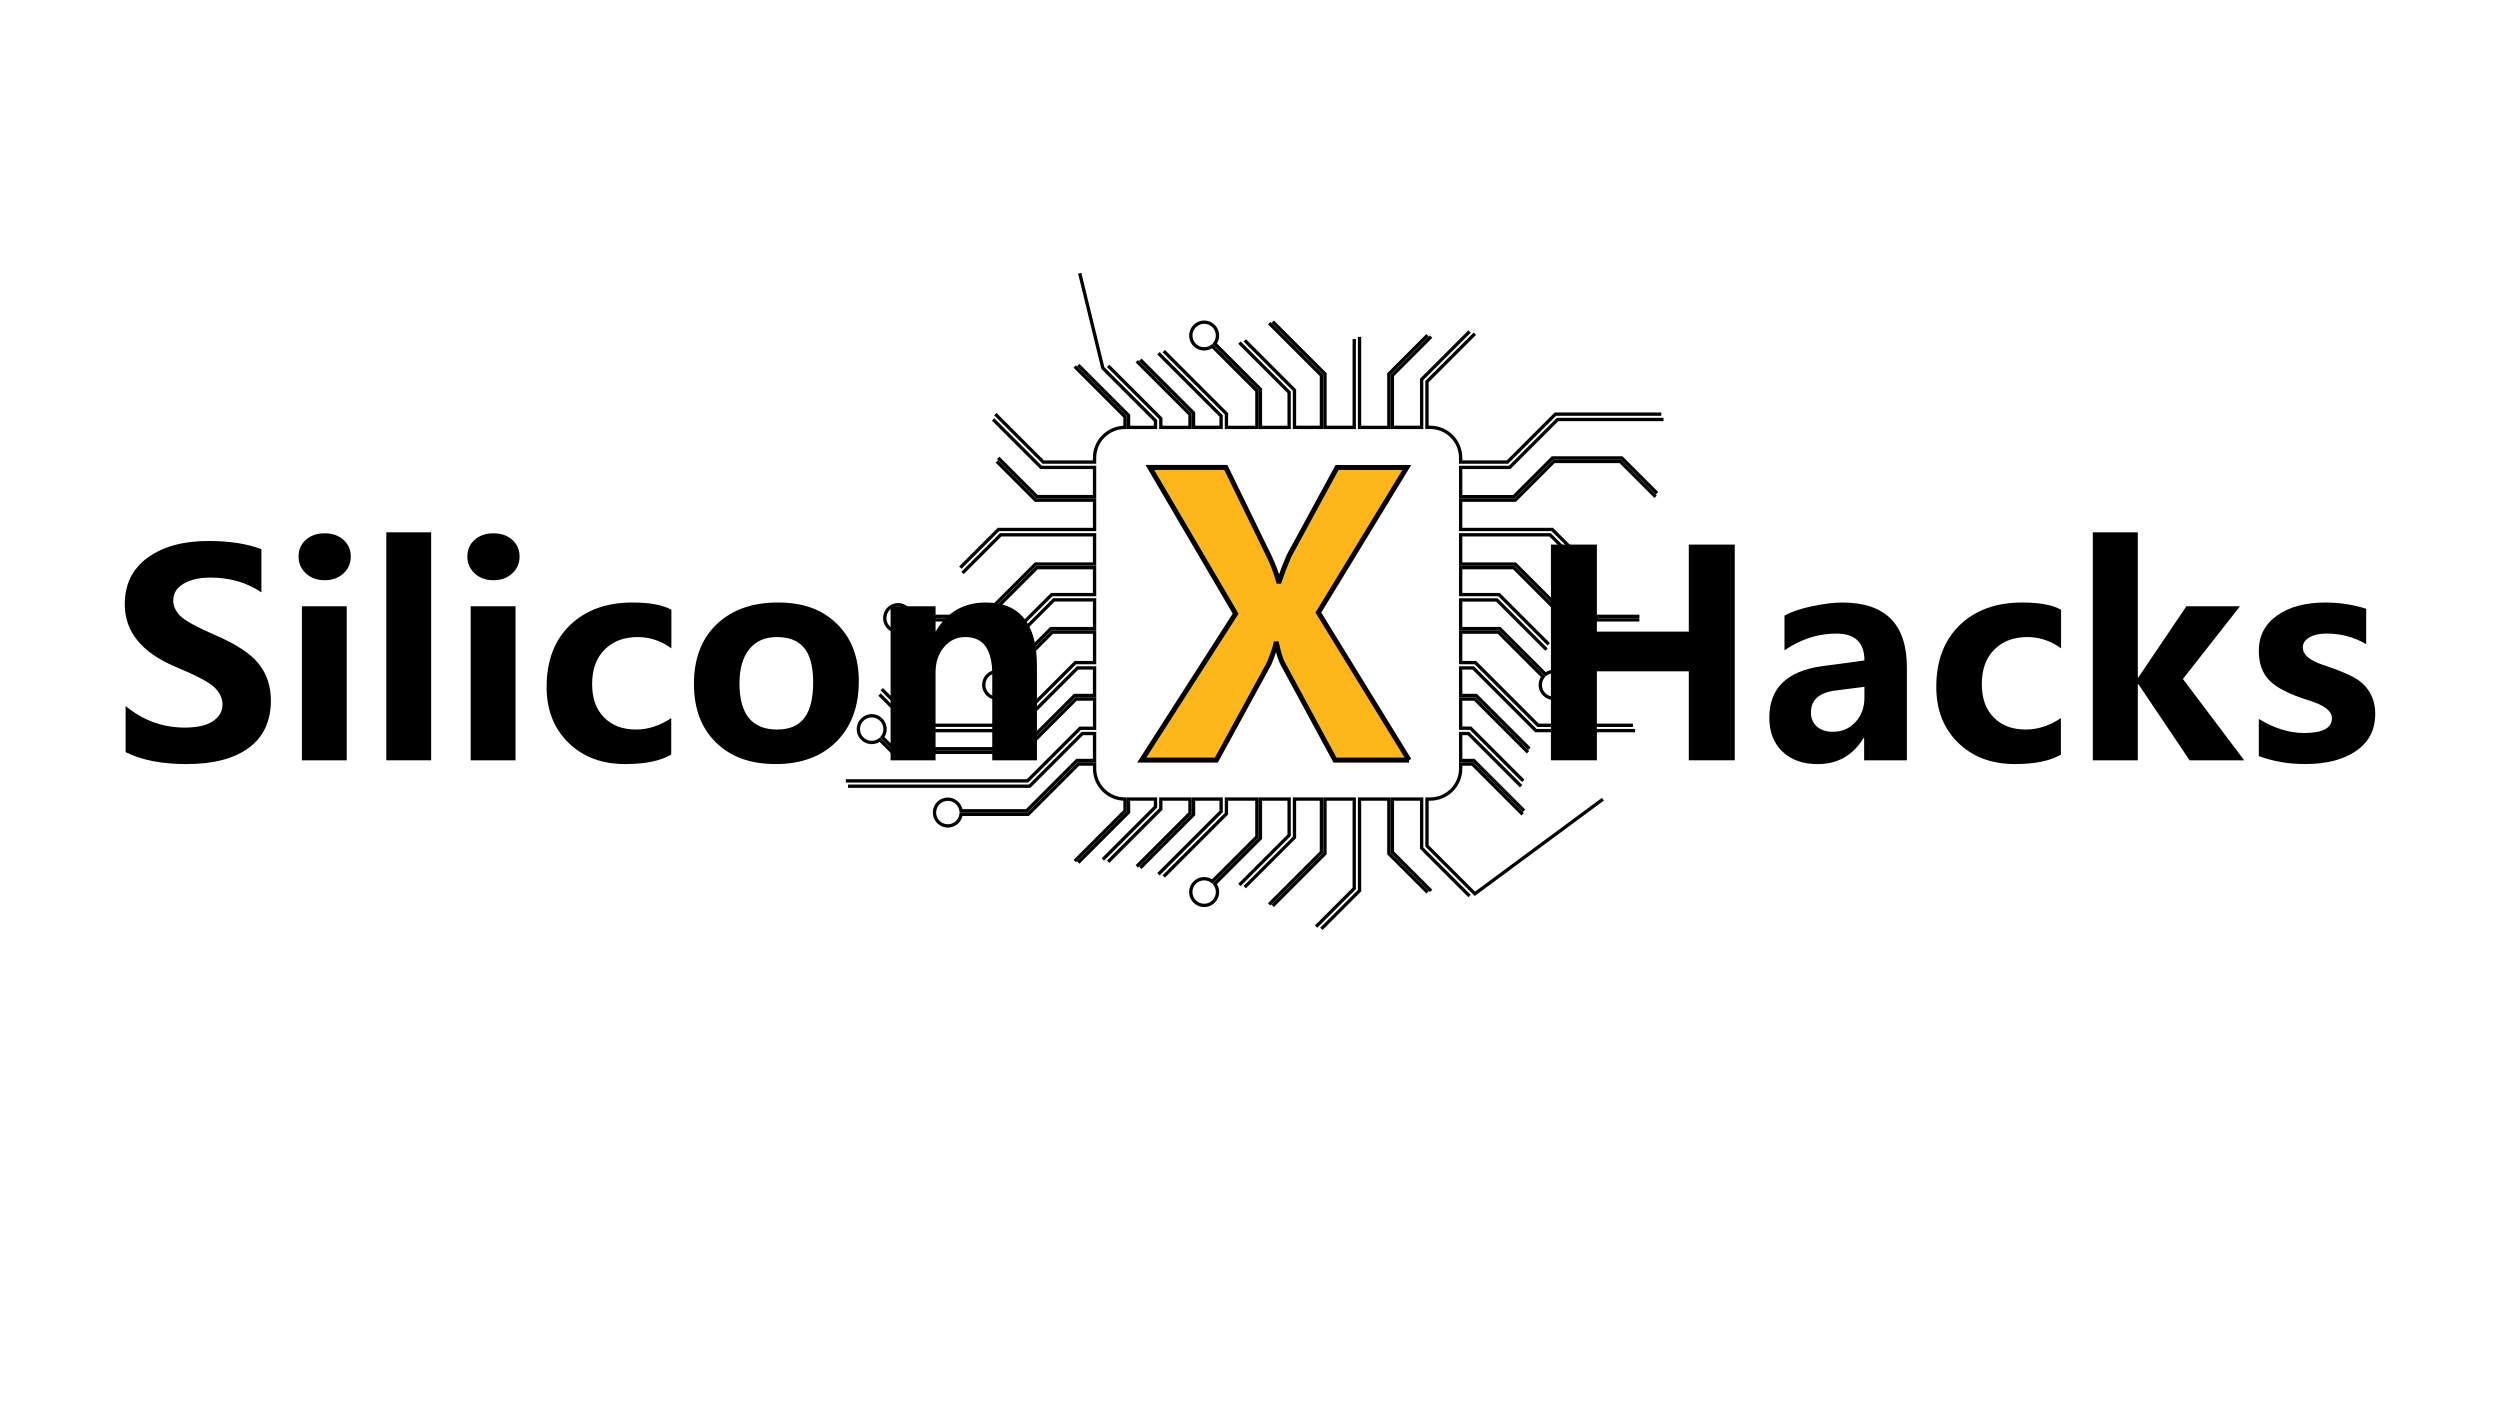
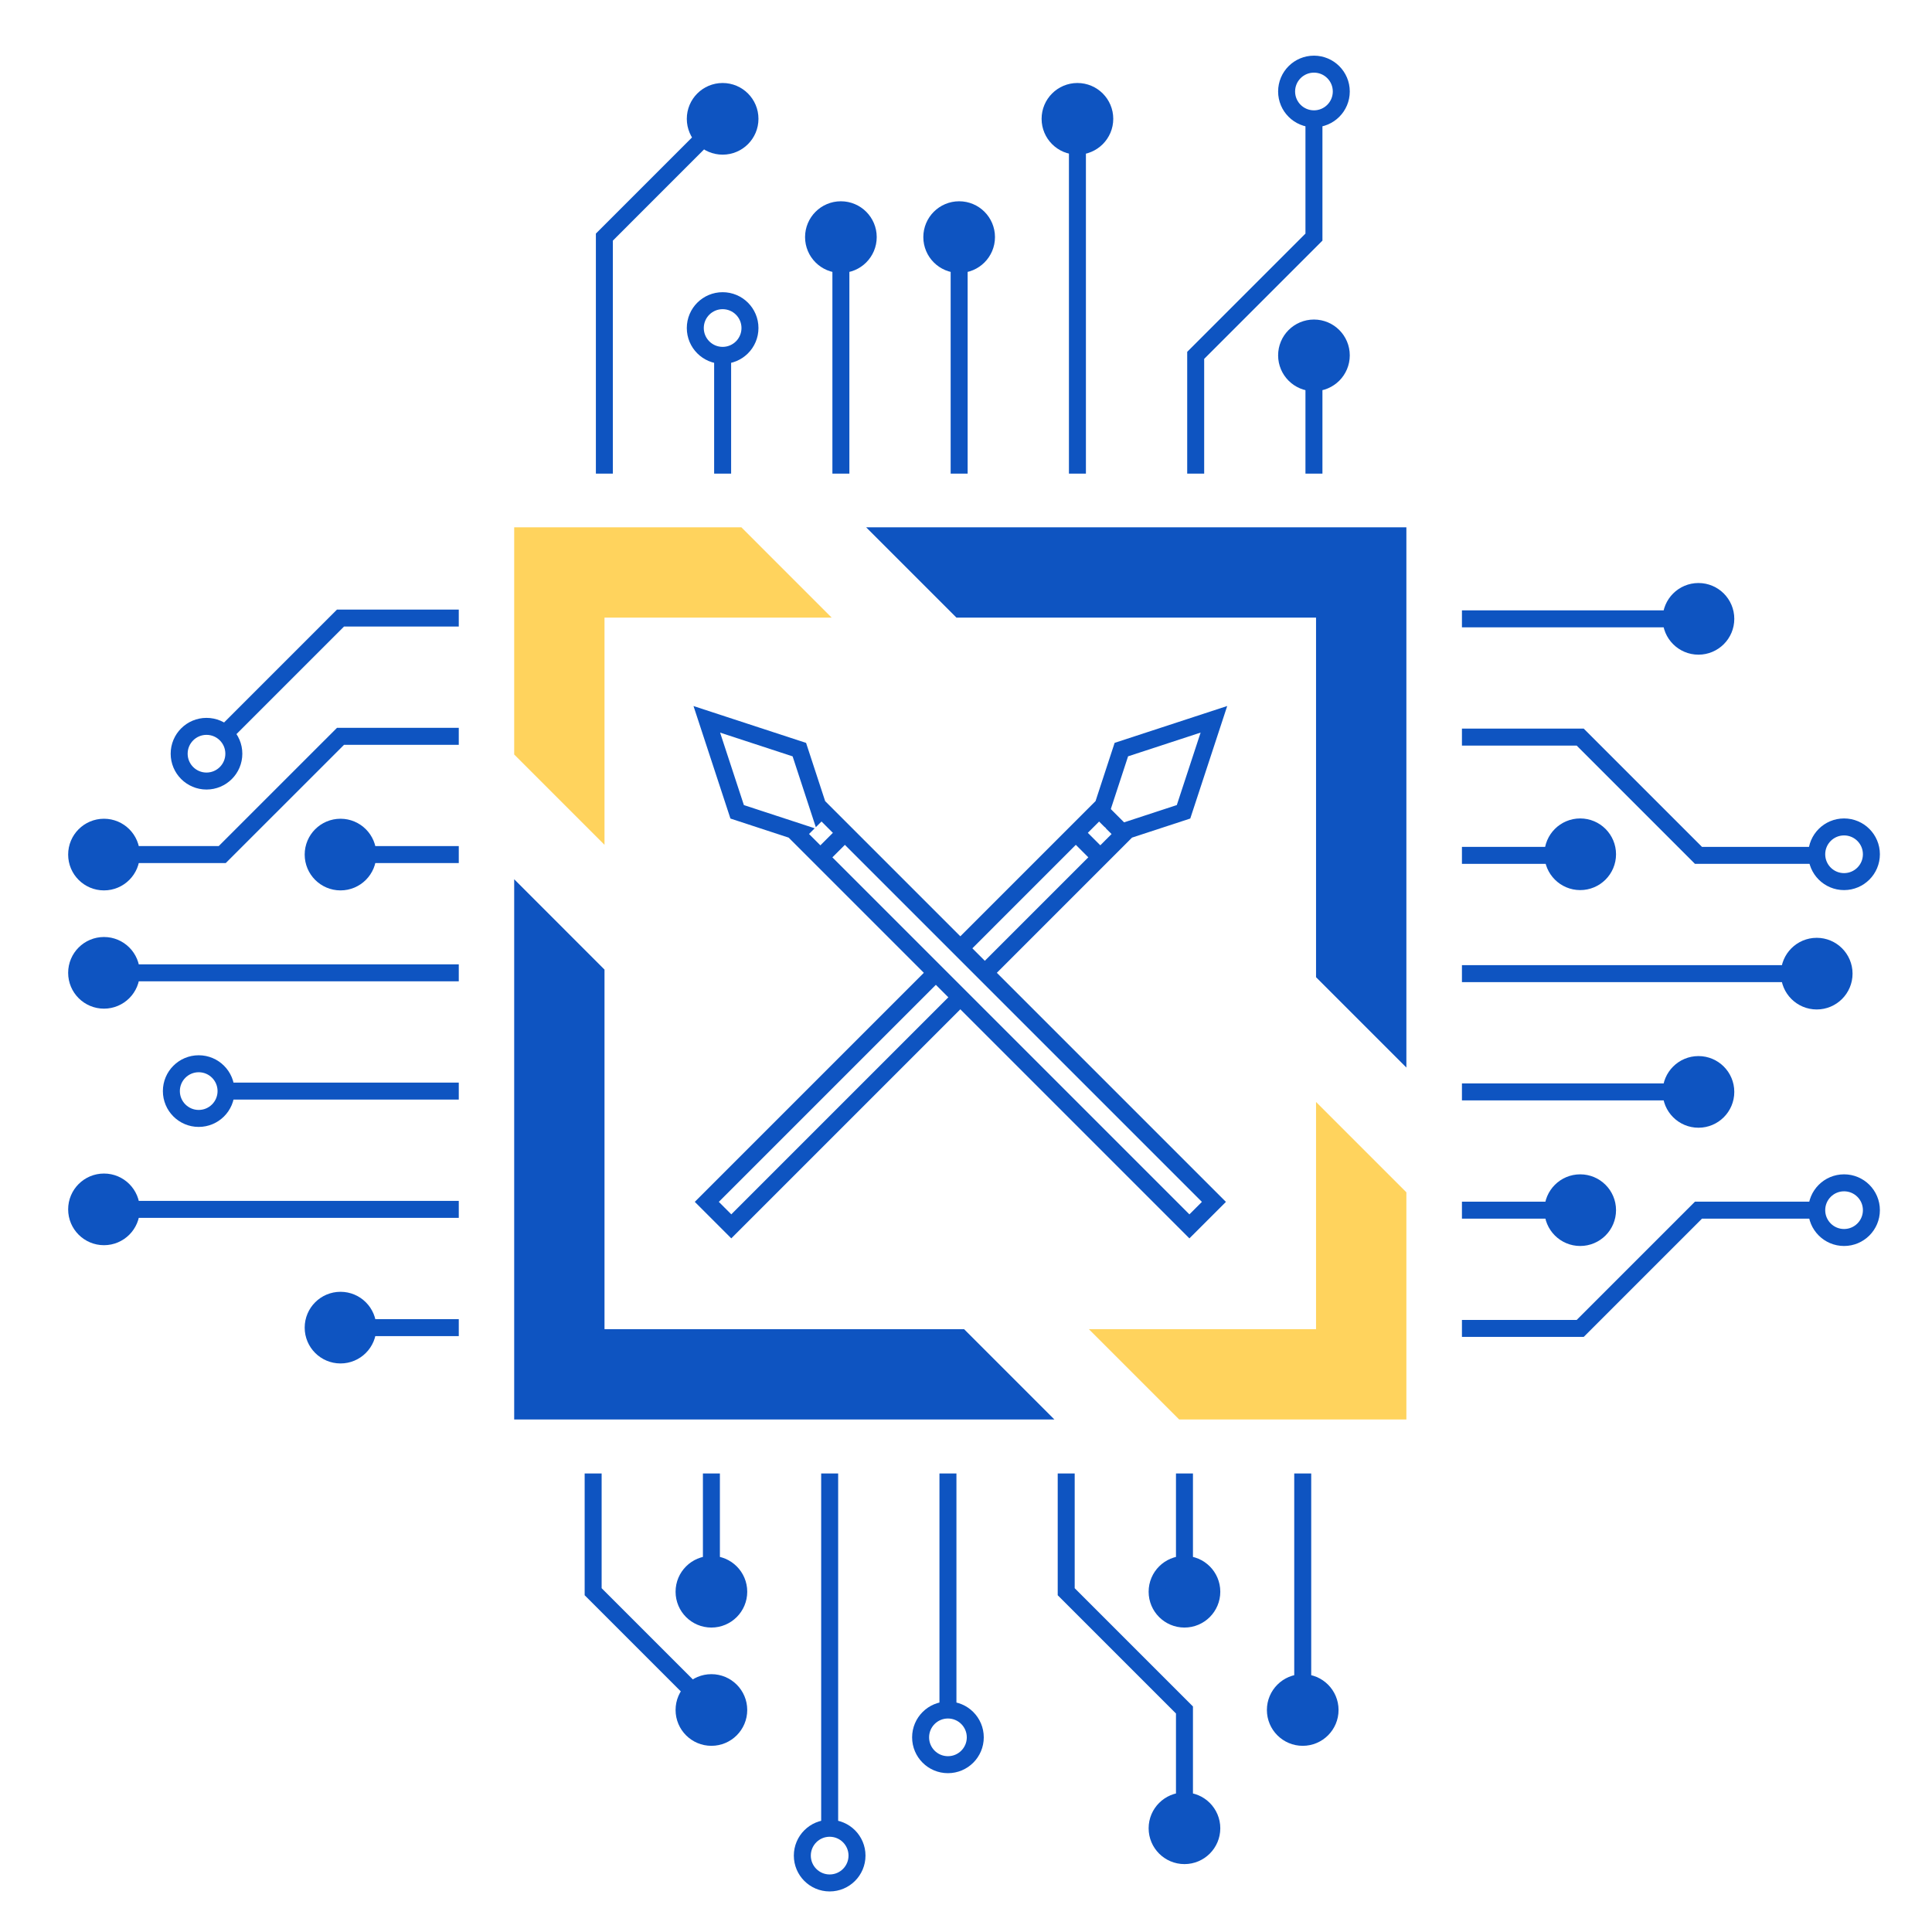
- <svg xmlns="http://www.w3.org/2000/svg" id="Layer_1" viewBox="0 0 1500 843.75">
-   <defs>
-     <style>
-       .cls-1 {
-         
-       }
- 
-       .cls-2 {
-         fill: none;
-         stroke-width: 2px;
-       }
- 
-       .cls-2, .cls-3 {
-         
-         stroke-miterlimit: 10;
-         stroke: black;
-       }
- 
-       .cls-3 {
-         fill: #fdb71a;
-         stroke: black;
-         stroke-width : 3px;
-       }
-     </style>
-   </defs>
-   <g id="_x31_">
-     <path class="cls-1" d="M75.36,423.6c10.42,8.64,22.25,12.95,35.51,12.95,7.52,0,13.17-1.3,16.96-3.89,3.79-2.59,5.68-5.92,5.68-9.98,0-3.51-1.5-6.82-4.51-9.94-3.01-3.12-10.95-7.35-23.81-12.7-20.22-8.58-30.33-21.06-30.33-37.43,0-12.03,4.58-21.38,13.75-28.03,9.16-6.66,21.29-9.99,36.39-9.99,12.65,0,23.26,1.64,31.84,4.93v25.9c-8.69-5.9-18.86-8.86-30.5-8.86-6.8,0-12.23,1.24-16.29,3.72-4.07,2.48-6.1,5.81-6.1,9.99,0,3.34,1.39,6.42,4.18,9.23,2.78,2.81,9.66,6.62,20.64,11.41,12.87,5.51,21.71,11.34,26.53,17.46,4.82,6.13,7.23,13.43,7.23,21.89,0,12.42-4.4,21.89-13.2,28.41-8.8,6.52-21.31,9.78-37.52,9.78-14.82,0-26.96-2.39-36.43-7.19v-27.66Z" />
-     <path class="cls-2" d="M698.24,525.89l37.62-37.62v-8.83h18.27v22.64l-26.78,26.78c-3.58-2.74-8.93-2.06-11.61,2.06-1.65,2.53-1.69,5.92-.09,8.47,2.86,4.56,8.95,5.06,12.51,1.49,2.87-2.87,3.1-7.38.7-10.52l27.4-27.4v-23.52h17.22v21.71l-29.82,29.82M684.19,520.69l31.94-31.94v-9.32h16.54v7.51l-37.62,37.62M664.9,517.02l31.59-31.59v-5.99h17.51v8.44l-31.94,31.94M646.96,517.51l30.17-30.17v-7.9h16.17v4.67l-31.59,31.59M508.82,471.72h108.98l31.59-31.59h7.35v16.17h-10.58l-30.17,30.17h-39.35c-.61-4.58-5.08-7.94-10.03-6.67-2.78.71-5.01,2.99-5.67,5.79-1.25,5.27,2.72,9.96,7.78,9.96,4.06,0,7.41-3.02,7.93-6.94h40.24l30.17-30.17h9.7v2.74c0,10.09,8.18,18.27,18.27,18.27h0v7.02l-30.17,30.17M527.73,416.72l21.66,21.66h59.54l37.62-37.62h10.19v16.54h-12l-31.94,31.94h-76.51l-6.89-6.89c2.74-3.58,2.06-8.93-2.06-11.62-2.53-1.65-5.92-1.69-8.47-.08-4.56,2.86-5.06,8.95-1.49,12.51,2.87,2.87,7.38,3.1,10.52.7l7.52,7.52h78.27l31.94-31.94h11.12v17.51h-8.67l-31.59,31.59h-108.98M602.53,389.76l29.82-29.82h24.39v17.22h-26.2l-27.4,27.4c-3.58-2.74-8.93-2.06-11.62,2.06-1.65,2.53-1.69,5.92-.08,8.47,2.86,4.56,8.95,5.05,12.51,1.49,2.87-2.87,3.1-7.38.7-10.52l26.78-26.78h25.32v18.27h-11.51l-37.62,37.62h-56.9l-21.66-21.66M577.51,343.78l22.89-22.89h56.33v17.56h-35.43l-31.34,31.34h-43.16c-.61-4.58-5.08-7.94-10.03-6.67-2.78.71-5.01,2.99-5.67,5.79-1.25,5.27,2.72,9.96,7.78,9.96,4.06,0,7.41-3.02,7.93-6.94h44.04l31.34-31.34h34.54v16.17h-25.71l-29.82,29.82M598.07,276.87l23.24,23.24h35.43v17.58h-57.66l-22.89,22.89M595.88,251.68l28.75,28.75h32.1v17.55h-34.54l-23.24-23.24M644.83,219.9l30.17,30.17v6.35h0c-10.09,0-18.27,8.18-18.27,18.27v2.55h-30.77l-28.75-28.75M647.84,163.96,661.71,220.84l31.59,31.59v4h-16.17v-7.23l-30.17-30.17M682.06,216.72l31.94,31.94v7.77h-17.51v-5.32l-31.59-31.59M695.05,211.96l37.62,37.62v6.84h-16.54v-8.65l-31.94-31.94M743.66,205.57l29.82,29.82v21.04h-17.22v-22.85l-27.4-27.4c2.74-3.58,2.06-8.93-2.05-11.61-2.53-1.65-5.92-1.69-8.47-.09-4.56,2.86-5.06,8.95-1.5,12.51,2.87,2.87,7.38,3.1,10.52.7l26.78,26.78v21.97h-18.27v-8.16l-37.62-37.62M761.51,193.89l31.34,31.34v31.19h-16.17v-22.36l-29.82-29.82M812.54,203.44v52.98h-17.56v-32.08l-31.34-31.34M856.55,201.11l-23.24,23.24v32.08h-17.58v-54.31M881.74,198.92l-28.75,28.75v28.75h-17.55v-31.19l23.24-23.24M996.78,248.48h-63.54l-28.75,28.75h-28.1v-2.55c0-10.09-8.18-18.27-18.27-18.27h-1.94v-27.43l28.75-28.75M994.24,295.95l-21.2-21.2h-41.54l-23.24,23.24h-31.86v-17.55h29.42l28.75-28.75h63.54M954.26,340.58l-22.89-22.89h-54.98v-17.58h32.75l23.24-23.24h39.77l21.2,21.2M983.64,369.79h-43.16l-31.34-31.34h-32.75v-17.56h53.65l22.89,22.89M929.24,386.57l-29.82-29.82h-23.03v-16.17h31.86l31.34,31.34h44.04M979.74,435.18h-56.9l-37.62-37.62h-8.83v-18.27h22.64l26.78,26.78c-2.74,3.58-2.06,8.93,2.06,11.62,2.53,1.65,5.92,1.69,8.47.09,4.56-2.86,5.06-8.95,1.49-12.51-2.87-2.87-7.38-3.1-10.52-.7l-27.4-27.4h-23.52v-17.22h21.71l29.82,29.82M917.65,449.23l-31.94-31.94h-9.32v-16.54h7.51l37.62,37.62h59.54M913.98,468.52l-31.59-31.59h-5.99v-17.51h8.44l31.94,31.94M914.47,486.47l-30.17-30.17h-7.9v-16.17h4.67l31.59,31.59M961.75,479.52,884.94,536.28l-28.75-28.75v-28.1h1.94c10.09,0,18.27-8.18,18.27-18.27v-2.74h7.02l30.17,30.17M858.68,534.54l-23.24-23.24v-31.86h17.55v29.42l28.75,28.75M792.84,557.3l22.89-22.89v-54.98h17.58v32.75l23.24,23.24M763.64,543.52l31.34-31.34v-32.75h17.56v53.65l-22.89,22.89M746.86,532.28l29.82-29.82v-23.03h16.17v31.86l-31.34,31.34" />
-     <path class="cls-1" d="M179.14,333.94c0-4.12,1.46-7.48,4.39-10.07s6.67-3.89,11.24-3.89,8.47,1.32,11.36,3.97c2.9,2.65,4.34,5.97,4.34,9.99s-1.48,7.45-4.43,10.15c-2.95,2.7-6.71,4.05-11.28,4.05s-8.25-1.36-11.2-4.09c-2.95-2.73-4.43-6.1-4.43-10.11ZM181.14,456.18v-92.42h26.91v92.42h-26.91Z" />
-     <path class="cls-1" d="M231.78,456.18v-136.79h26.91v136.79h-26.91Z" />
-     <path class="cls-1" d="M280.41,333.94c0-4.12,1.46-7.48,4.39-10.07,2.92-2.59,6.67-3.89,11.24-3.89s8.47,1.32,11.36,3.97c2.9,2.65,4.34,5.97,4.34,9.99s-1.48,7.45-4.43,10.15c-2.95,2.7-6.71,4.05-11.28,4.05s-8.25-1.36-11.2-4.09c-2.95-2.73-4.43-6.1-4.43-10.11ZM282.42,456.18v-92.42h26.91v92.42h-26.91Z" />
-     <path class="cls-1" d="M402.74,452.76c-6.46,3.79-15.65,5.68-27.57,5.68-14.09,0-25.49-4.29-34.18-12.87-8.69-8.58-13.03-19.69-13.03-33.34,0-15.71,4.68-28.09,14.04-37.14,9.36-9.05,21.84-13.58,37.43-13.58,10.53,0,18.33,1.45,23.4,4.35v23.15c-6.18-4.51-12.92-6.77-20.22-6.77-8.24,0-14.86,2.51-19.85,7.52-4.99,5.01-7.48,11.89-7.48,20.64s2.37,15.14,7.1,20.01c4.73,4.88,11.17,7.31,19.3,7.31,7.19,0,14.21-2.28,21.06-6.85v21.89Z" />
-     <path class="cls-1" d="M416.36,410.39c0-15.21,4.55-27.16,13.66-35.85,9.11-8.69,21.35-13.04,36.72-13.04s26.68,4.28,35.43,12.83c8.74,8.55,13.12,20.04,13.12,34.47,0,15.15-4.49,27.21-13.45,36.18-8.97,8.97-21.11,13.45-36.43,13.45s-26.98-4.3-35.8-12.91c-8.83-8.61-13.24-20.32-13.24-35.14ZM443.69,410.06c0,18.44,7.52,27.66,22.56,27.66s21.64-9.47,21.64-28.41-7.27-27.07-21.81-27.07c-7.08,0-12.58,2.42-16.5,7.27-3.93,4.85-5.89,11.7-5.89,20.56Z" />
-     <path class="cls-1" d="M622.17,456.18h-26.82v-51.56c0-14.93-5.38-22.39-16.13-22.39-5.13,0-9.39,1.99-12.78,5.98-3.4,3.98-5.1,9.07-5.1,15.25v52.73h-26.99v-92.42h26.99v14.7h.33c6.74-11.31,16.66-16.96,29.75-16.96,20.5,0,30.75,12.7,30.75,38.1v56.57Z" />
-     <path class="cls-3" d="M845.42,456.05h-44.43l-31.51-58.26c-1.13-2.12-2.31-5.93-3.51-11.45h-.45c-.61,2.72-1.97,6.65-4.08,11.79l-31.62,57.92h-44.77l56.33-87.84-51.46-87.73h45.57l26.18,53.73c2.12,4.38,3.93,9.22,5.44,14.51h.45c1.59-4.76,3.51-9.78,5.78-15.07l28.9-53.16h41.83l-53.05,87.05,54.41,88.52Z" />
-     <path class="cls-1" d="M1040.85,456.18h-27.57v-53.39h-55.15v53.39h-27.57v-129.43h27.57v52.22h55.15v-52.22h27.57v129.43Z" />
-     <path class="cls-1" d="M1070.69,369.37c4.18-2.34,9.76-4.23,16.75-5.68,6.99-1.45,12.97-2.17,17.92-2.17,25.85,0,38.77,12.95,38.77,38.86v55.82h-25.65v-13.45h-.33c-6.3,10.47-15.51,15.71-27.66,15.71-8.75,0-15.75-2.49-21.01-7.48-5.26-4.99-7.9-11.77-7.9-20.35,0-17.71,10.56-28.02,31.67-30.92l25.4-3.43c0-10.75-5.6-16.13-16.79-16.13s-21.42,3.34-31.17,10.03v-20.81ZM1101.18,414.32c-9.75,1.28-14.62,5.68-14.62,13.2,0,3.45,1.18,6.24,3.55,8.36,2.37,2.12,5.56,3.18,9.57,3.18,5.51,0,10.05-1.95,13.62-5.85,3.56-3.9,5.35-8.75,5.35-14.54v-6.6l-17.46,2.26Z" />
-     <path class="cls-1" d="M1236.55,452.76c-6.46,3.79-15.66,5.68-27.57,5.68-14.09,0-25.49-4.29-34.18-12.87-8.69-8.58-13.03-19.69-13.03-33.34,0-15.71,4.68-28.09,14.04-37.14,9.36-9.05,21.84-13.58,37.43-13.58,10.53,0,18.33,1.45,23.4,4.35v23.15c-6.18-4.51-12.92-6.77-20.22-6.77-8.25,0-14.86,2.51-19.85,7.52-4.99,5.01-7.48,11.89-7.48,20.64s2.37,15.14,7.1,20.01c4.73,4.88,11.17,7.31,19.3,7.31,7.19,0,14.21-2.28,21.06-6.85v21.89Z" />
-     <path class="cls-1" d="M1346.52,456.18h-32.76l-30.75-45.71h-.33v45.71h-26.99v-136.79h26.99v87.07h.33l28.83-42.7h32.17l-34.26,43.62,36.77,48.8Z" />
-     <path class="cls-1" d="M1355.29,431.37c9.25,5.63,18.3,8.44,27.16,8.44,11.14,0,16.71-2.98,16.71-8.94,0-4.23-4.6-7.77-13.79-10.61-11.48-3.56-19.36-7.53-23.65-11.91-4.29-4.37-6.43-10.29-6.43-17.76,0-9.08,3.68-16.2,11.03-21.35,7.35-5.15,16.99-7.73,28.91-7.73,8.47,0,16.63,1.25,24.48,3.76v21.22c-7.19-4.23-15.1-6.35-23.73-6.35-4.29,0-7.74.77-10.36,2.3-2.62,1.53-3.93,3.55-3.93,6.06,0,4.23,3.9,7.66,11.7,10.28,8.36,2.79,14.64,5.32,18.84,7.6,4.21,2.28,7.41,5.29,9.61,9.02,2.2,3.73,3.3,8.05,3.3,12.95,0,9.53-3.81,16.92-11.45,22.18-7.63,5.26-17.83,7.9-30.58,7.9-10.03,0-19.3-1.59-27.83-4.76v-22.31Z" />
+ <svg xmlns="http://www.w3.org/2000/svg" version="1.1" id="Layer_1" x="0px" y="0px" viewBox="0 0 1024 1024" style="enable-background:new 0 0 1024 1024;" xml:space="preserve">
+   <style type="text/css">
+ 	.st0{fill:#FFD35D;}
+ 	.st1{fill:#0E54C1;}
+ 	.st2{fill:none;stroke:#F9AA00;stroke-miterlimit:10;}
+ 	.st3{fill:none;stroke:#0E54C1;stroke-width:9;stroke-miterlimit:10;}
+ 	.st4{fill:#0E54C1;stroke:#0E54C1;stroke-width:9;stroke-miterlimit:10;}
+ </style>
+   <g>
+     <polygon class="st0" points="624.99,752.36 745.41,752.36 745.41,631.95 697.53,584.07 697.53,704.48 577.11,704.48  " />
+     <polygon class="st1" points="506.95,327.36 697.53,327.35 697.53,517.94 745.41,565.82 745.41,279.48 459.07,279.48  " />
+     <polygon class="st0" points="320.4,447.77 320.4,327.36 440.81,327.36 392.94,279.48 272.53,279.48 272.53,399.89  " />
+     <polygon class="st1" points="510.98,704.48 320.4,704.48 320.4,513.9 272.53,466.02 272.53,752.36 558.86,752.36  " />
  </g>
+   <path class="st2" d="M439.03,760.19" />
+   <circle class="st3" cx="109.45" cy="399.48" r="14.49" />
+   <circle class="st4" cx="180.48" cy="452.94" r="14.49" />
+   <circle class="st4" cx="55.11" cy="452.94" r="14.49" />
+   <polyline class="st3" points="243.16,390.26 180.48,390.26 117.79,452.94 55.11,452.94 " />
+   <line class="st3" x1="243.16" y1="452.94" x2="180.48" y2="452.94" />
+   <line class="st3" x1="243.16" y1="515.62" x2="55.11" y2="515.62" />
+   <line class="st3" x1="243.16" y1="578.3" x2="117.79" y2="578.3" />
+   <polyline class="st3" points="243.16,640.99 180.48,640.99 55.11,640.99 " />
+   <line class="st3" x1="243.16" y1="703.67" x2="180.48" y2="703.67" />
+   <polyline class="st3" points="243.16,327.58 180.48,327.58 117.79,390.26 " />
+   <circle class="st4" cx="55.11" cy="515.62" r="14.49" />
+   <circle class="st3" cx="105.32" cy="578.3" r="14.49" />
+   <circle class="st4" cx="55.11" cy="640.99" r="14.49" />
+   <circle class="st4" cx="180.48" cy="703.67" r="14.49" />
+   <line class="st3" x1="383.01" y1="251.03" x2="383.01" y2="188.35" />
+   <line class="st3" x1="508.37" y1="251.03" x2="508.37" y2="125.67" />
+   <line class="st3" x1="571.06" y1="251.03" x2="571.06" y2="62.98" />
+   <polyline class="st3" points="633.74,251.03 633.74,188.35 696.42,125.67 696.42,62.98 " />
+   <line class="st3" x1="696.42" y1="251.03" x2="696.42" y2="188.35" />
+   <circle class="st3" cx="383.01" cy="173.86" r="14.49" />
+   <circle class="st4" cx="445.69" cy="125.67" r="14.49" />
+   <circle class="st4" cx="383.01" cy="62.98" r="14.49" />
+   <circle class="st4" cx="508.37" cy="125.67" r="14.49" />
+   <circle class="st4" cx="571.06" cy="62.98" r="14.49" />
+   <circle class="st4" cx="696.42" cy="188.35" r="14.49" />
+   <circle class="st3" cx="696.42" cy="48.49" r="14.49" />
+   <line class="st3" x1="445.69" y1="251.03" x2="445.69" y2="125.67" />
+   <polyline class="st3" points="320.33,251.03 320.33,125.67 383.01,62.98 " />
+   <line class="st3" x1="774.86" y1="328" x2="900.22" y2="328" />
+   <polyline class="st3" points="774.86,390.68 837.54,390.68 900.22,453.36 962.9,453.36 " />
+   <line class="st3" x1="774.86" y1="453.36" x2="837.54" y2="453.36" />
+   <line class="st3" x1="774.86" y1="516.05" x2="962.9" y2="516.05" />
+   <line class="st3" x1="774.86" y1="578.73" x2="900.22" y2="578.73" />
+   <line class="st3" x1="774.86" y1="641.41" x2="837.54" y2="641.41" />
+   <polyline class="st3" points="774.86,704.09 837.54,704.09 900.22,641.41 962.9,641.41 " />
+   <circle class="st4" cx="900.22" cy="328" r="14.49" />
+   <circle class="st4" cx="837.54" cy="452.78" r="14.49" />
+   <circle class="st4" cx="962.9" cy="516.05" r="14.49" />
+   <circle class="st4" cx="900.22" cy="578.73" r="14.49" />
+   <circle class="st4" cx="837.54" cy="641.41" r="14.49" />
+   <circle class="st3" cx="977.39" cy="452.78" r="14.49" />
+   <circle class="st3" cx="977.39" cy="641.41" r="14.49" />
+   <polyline class="st3" points="314.38,780.97 314.38,843.65 377.06,906.33 " />
+   <line class="st3" x1="377.06" y1="780.97" x2="377.06" y2="843.65" />
+   <line class="st3" x1="439.74" y1="780.97" x2="439.74" y2="969.02" />
+   <polyline class="st3" points="565.11,780.97 565.11,843.65 627.79,906.33 627.79,969.02 " />
+   <line class="st3" x1="627.79" y1="780.97" x2="627.79" y2="843.65" />
+   <line class="st3" x1="502.43" y1="780.97" x2="502.43" y2="906.33" />
+   <line class="st3" x1="690.47" y1="780.97" x2="690.47" y2="906.33" />
+   <circle class="st4" cx="377.06" cy="906.33" r="14.49" />
+   <circle class="st4" cx="377.06" cy="843.65" r="14.49" />
+   <circle class="st4" cx="627.79" cy="969.02" r="14.49" />
+   <circle class="st4" cx="627.79" cy="843.65" r="14.49" />
+   <circle class="st4" cx="690.47" cy="906.33" r="14.49" />
+   <circle class="st3" cx="439.74" cy="983.51" r="14.49" />
+   <circle class="st3" cx="502.43" cy="920.83" r="14.49" />
+   <polygon class="st3" points="434.4,430.07 435.42,429.05 643.4,637.02 630.41,650 422.44,442.03 423.46,441.01 390.71,430.28   374.62,381.26 423.67,397.32 " />
+   <rect x="419.75" y="435.54" transform="matrix(0.7071 -0.7071 0.7071 0.7071 -182.3414 430.866)" class="st3" width="18.36" height="0" />
+   <polyline class="st3" points="434.82,454.41 434.82,454.41 447.8,441.43 " />
+   <polyline class="st3" points="521.98,515.61 595.57,442.01 594.55,441 627.3,430.27 643.4,381.24 594.34,397.3 583.61,430.05   582.59,429.03 509,502.63 " />
+   <polyline class="st3" points="496.02,515.61 374.62,637.01 387.6,649.99 509,528.59 " />
+   <polyline class="st3" points="595.57,442.01 582.59,429.03 582.59,429.03 " />
+   <polyline class="st3" points="570.21,441.42 583.19,454.4 583.19,454.4 " />
</svg>
